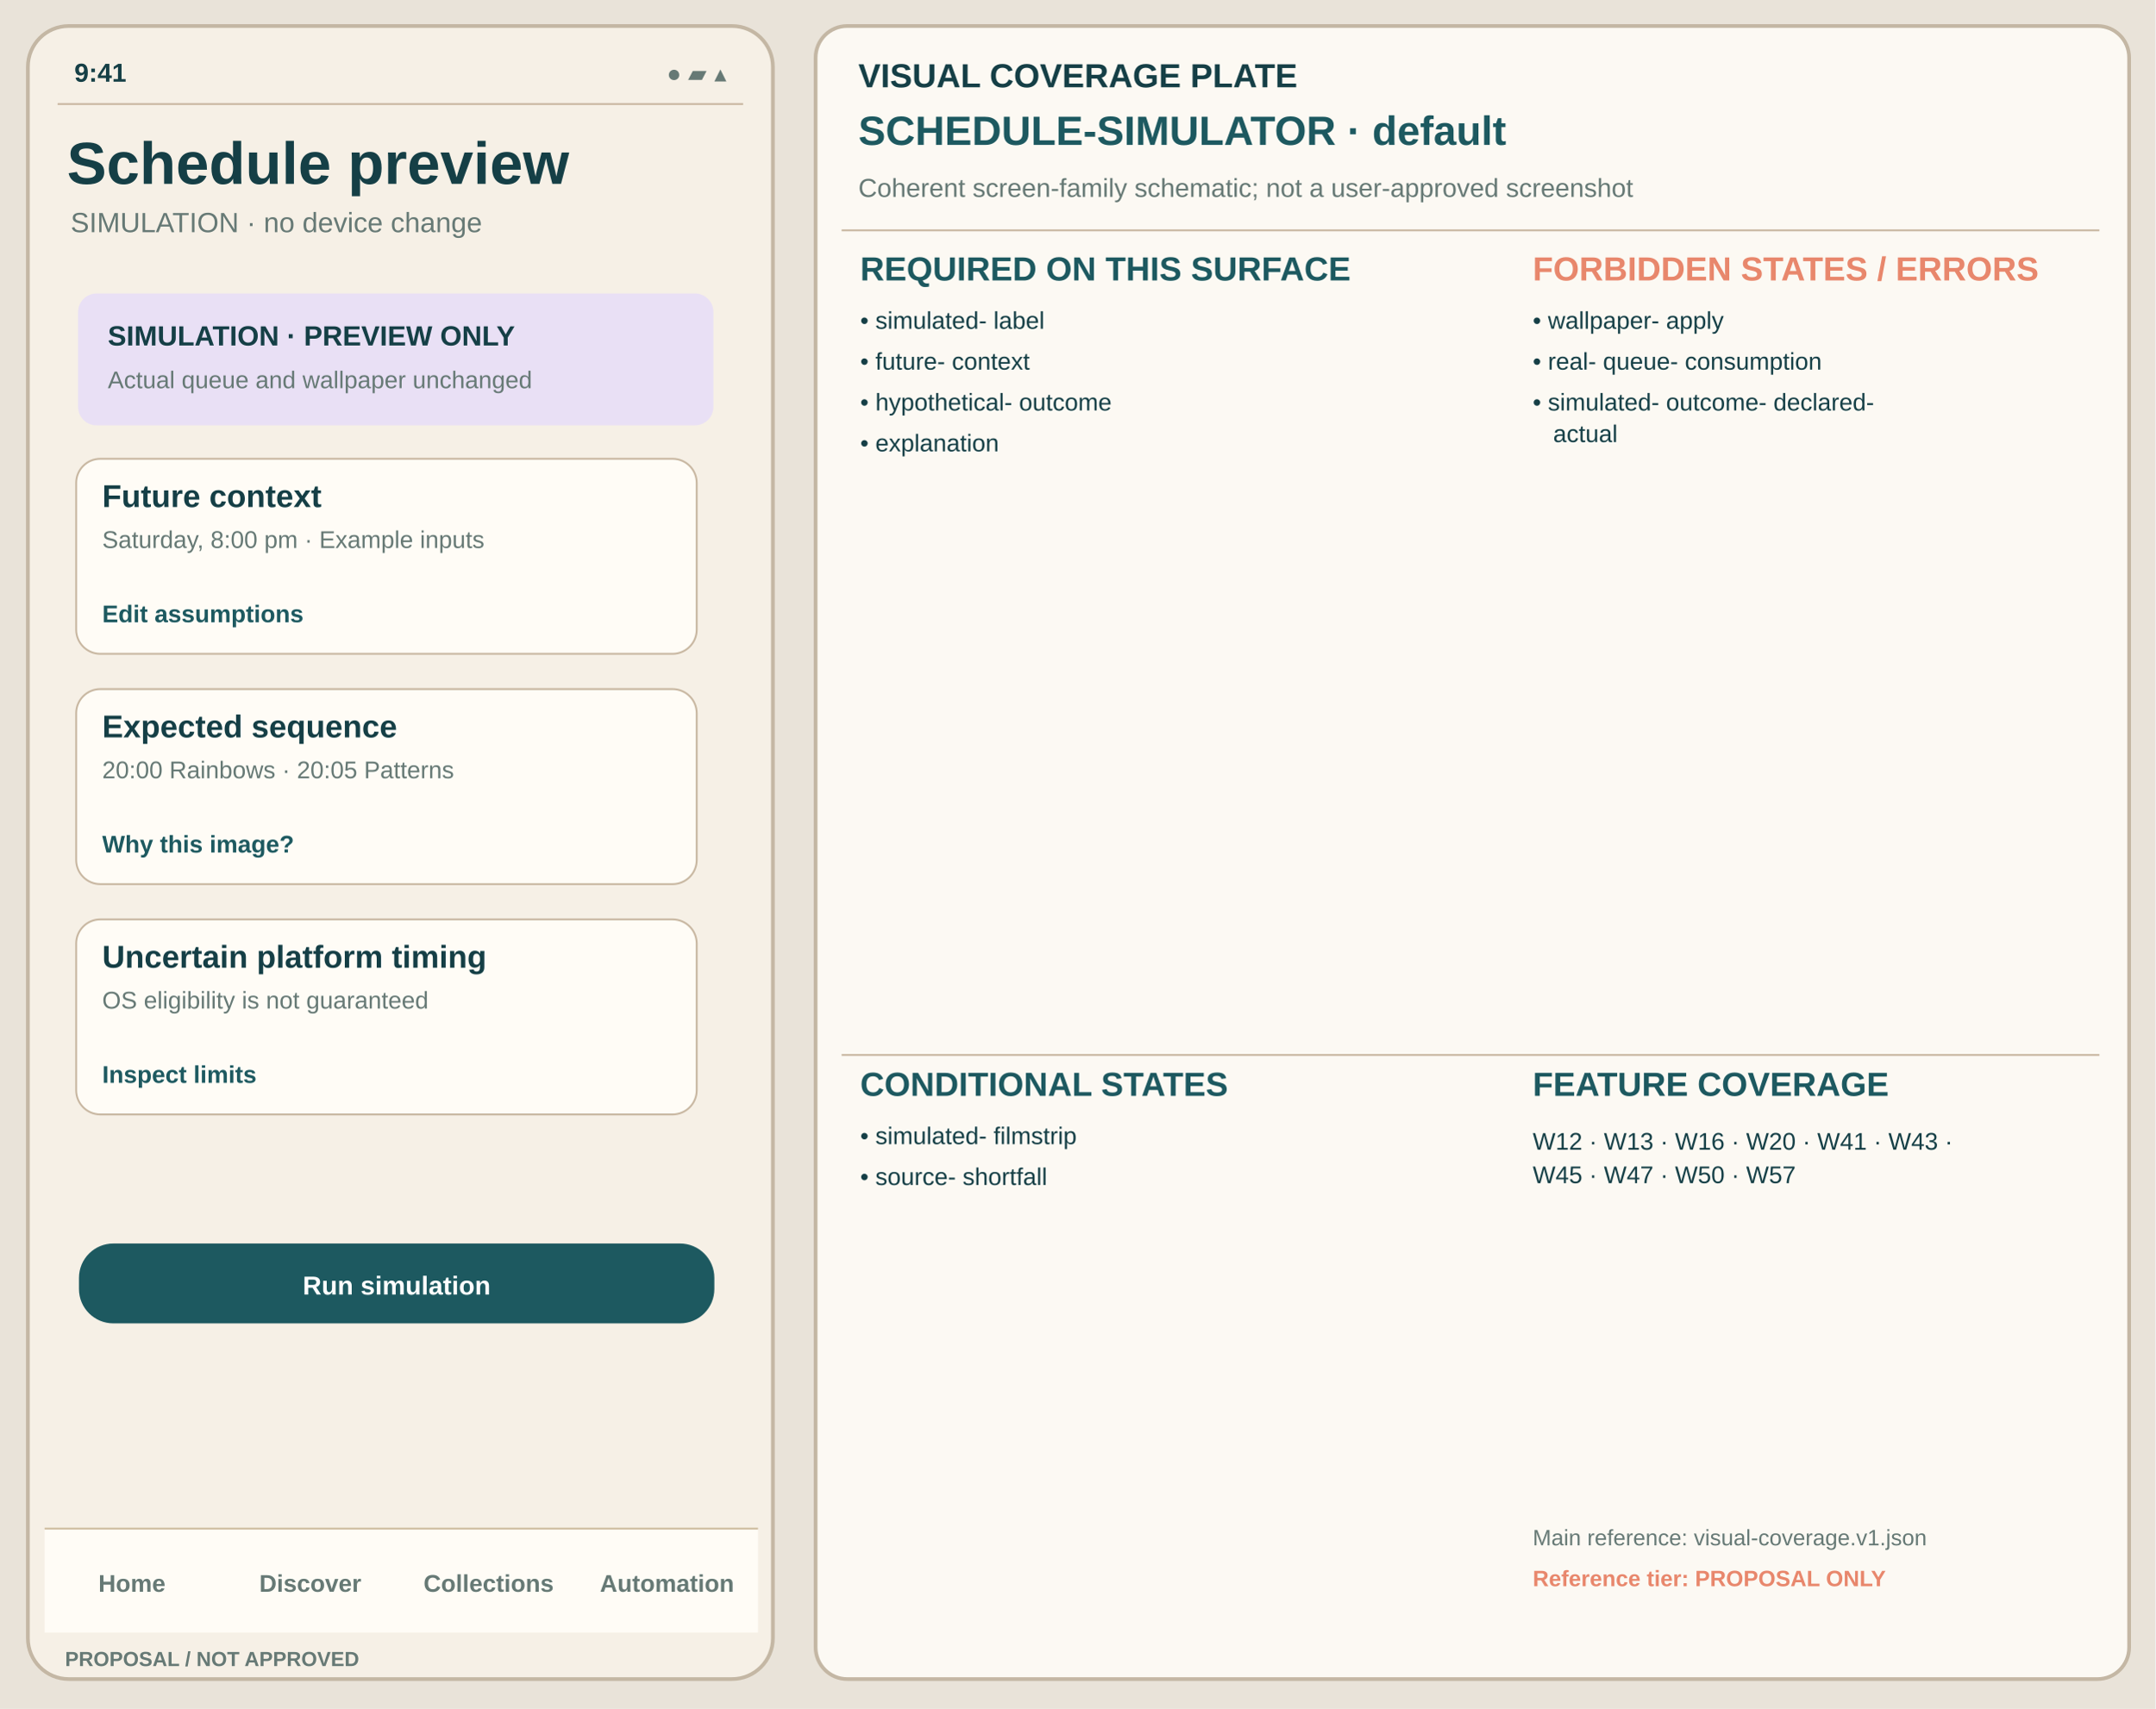
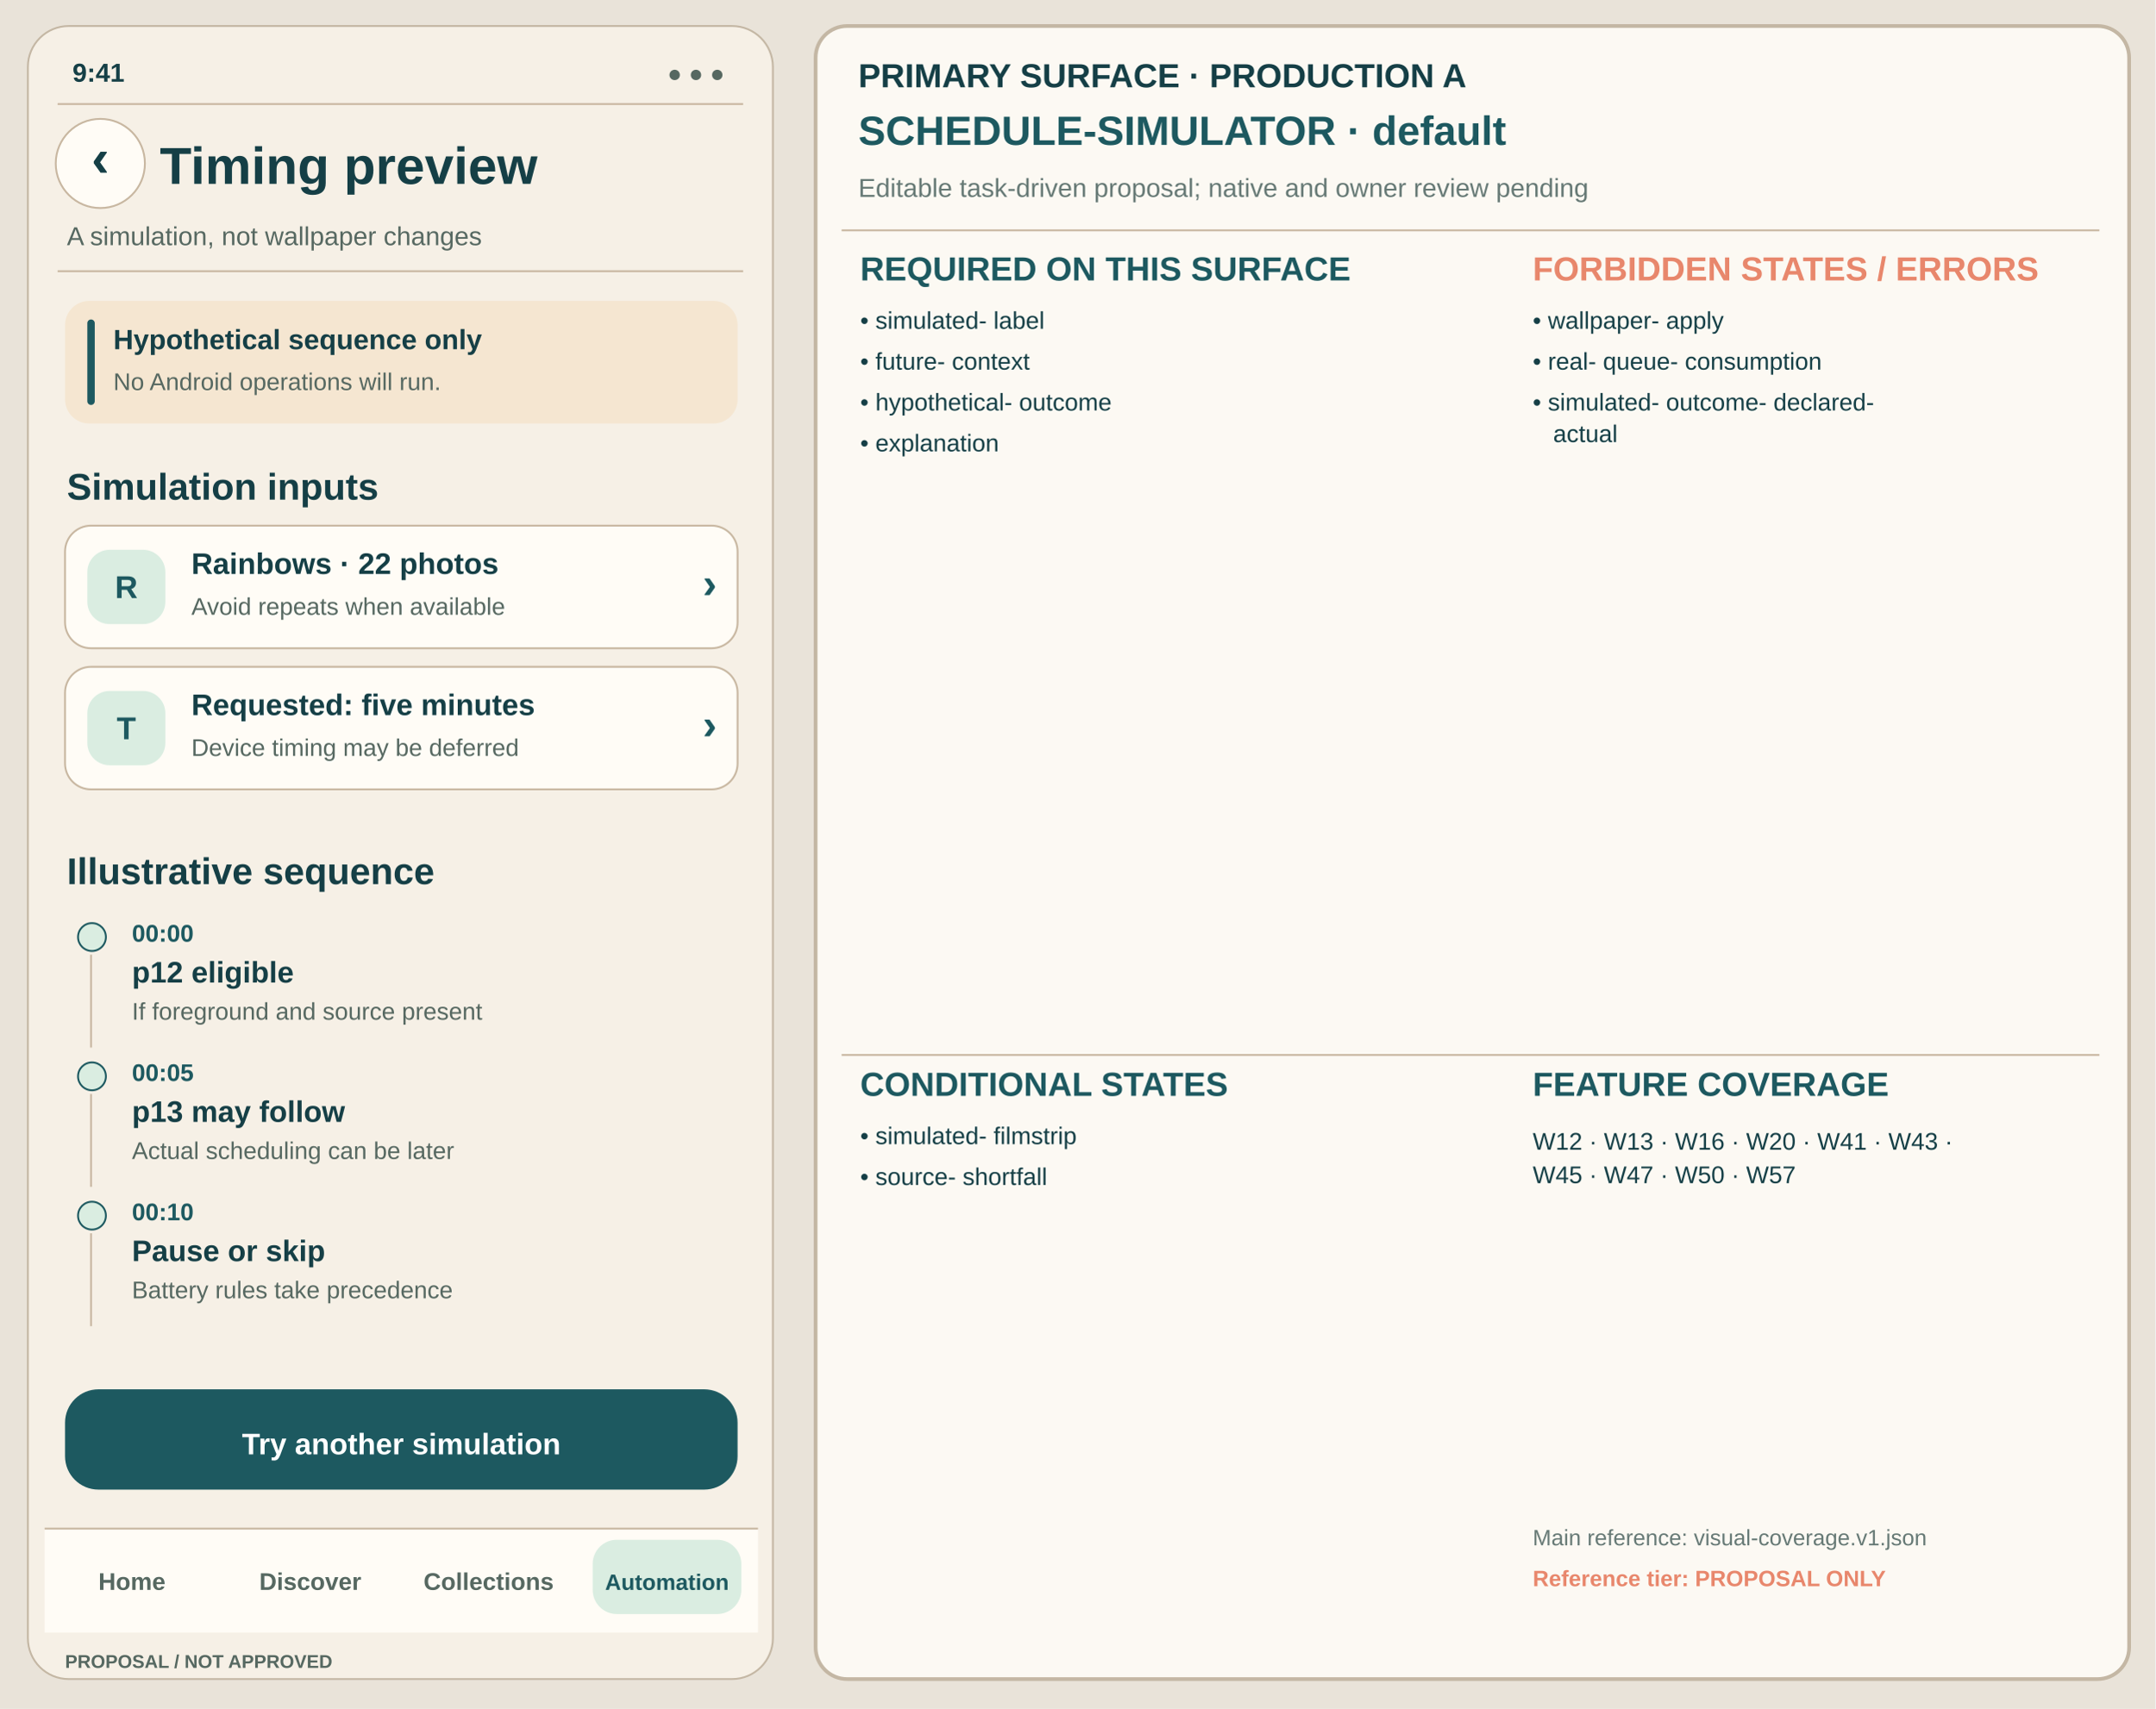
<svg xmlns="http://www.w3.org/2000/svg" width="1160" height="920" viewBox="0 0 1160 920" role="img" aria-label="Proposed Glimpse schedule-simulator annotated layout, default state, not yet approved">
-   <rect width="1160" height="920" fill="#E9E3D9" />
-   <rect x="15" y="14" width="401" height="890" rx="22" fill="#F6F0E6" stroke="#C4B7A4" stroke-width="2" />
-   <text x="40" y="44" fill="#153F46" font-family="Arial,Helvetica,sans-serif" font-size="14" font-weight="650" text-anchor="start">9:41</text>
-   <text x="391" y="44" fill="#667975" font-family="Arial,Helvetica,sans-serif" font-size="13" font-weight="400" text-anchor="end">● ▰ ▴</text>
-   <path d="M31 56 L400 56" stroke="#C8B7A1" stroke-width="1" fill="none" />
-   <text x="36" y="99" fill="#153F46" font-family="Arial,Helvetica,sans-serif" font-size="32" font-weight="700" text-anchor="start">Schedule preview</text>
-   <text x="38" y="125" fill="#667975" font-family="Arial,Helvetica,sans-serif" font-size="15" font-weight="400" text-anchor="start">SIMULATION · no device change</text>
-   <rect x="42" y="158" width="342" height="71" rx="10" fill="#E9E0F5" stroke="none" stroke-width="1" />
-   <text x="58" y="186" fill="#153F46" font-family="Arial,Helvetica,sans-serif" font-size="15" font-weight="700" text-anchor="start">SIMULATION · PREVIEW ONLY</text>
-   <text x="58" y="209" fill="#667975" font-family="Arial,Helvetica,sans-serif" font-size="13" font-weight="400" text-anchor="start">Actual queue and wallpaper unchanged</text>
-   <rect x="41" y="247" width="334" height="105" rx="13" fill="#FFFCF6" stroke="#C8B7A1" stroke-width="1" />
-   <text x="55" y="273" fill="#153F46" font-family="Arial,Helvetica,sans-serif" font-size="17" font-weight="650" text-anchor="start">Future context</text>
-   <text x="55" y="295" fill="#667975" font-family="Arial,Helvetica,sans-serif" font-size="13" font-weight="400" text-anchor="start">Saturday, 8:00 pm · Example inputs</text>
-   <text x="55" y="335" fill="#1D5960" font-family="Arial,Helvetica,sans-serif" font-size="13" font-weight="650" text-anchor="start">Edit assumptions</text>
-   <rect x="41" y="371" width="334" height="105" rx="13" fill="#FFFCF6" stroke="#C8B7A1" stroke-width="1" />
-   <text x="55" y="397" fill="#153F46" font-family="Arial,Helvetica,sans-serif" font-size="17" font-weight="650" text-anchor="start">Expected sequence</text>
-   <text x="55" y="419" fill="#667975" font-family="Arial,Helvetica,sans-serif" font-size="13" font-weight="400" text-anchor="start">20:00 Rainbows · 20:05 Patterns</text>
-   <text x="55" y="459" fill="#1D5960" font-family="Arial,Helvetica,sans-serif" font-size="13" font-weight="650" text-anchor="start">Why this image?</text>
-   <rect x="41" y="495" width="334" height="105" rx="13" fill="#FFFCF6" stroke="#C8B7A1" stroke-width="1" />
-   <text x="55" y="521" fill="#153F46" font-family="Arial,Helvetica,sans-serif" font-size="17" font-weight="650" text-anchor="start">Uncertain platform timing</text>
-   <text x="55" y="543" fill="#667975" font-family="Arial,Helvetica,sans-serif" font-size="13" font-weight="400" text-anchor="start">OS eligibility is not guaranteed</text>
-   <text x="55" y="583" fill="#1D5960" font-family="Arial,Helvetica,sans-serif" font-size="13" font-weight="650" text-anchor="start">Inspect limits</text>
-   <rect x="43" y="670" width="341" height="42" rx="18" fill="#1D5960" stroke="#1D5960" stroke-width="1" />
-   <text x="213.5" y="697" fill="#FFFFFF" font-family="Arial,Helvetica,sans-serif" font-size="14" font-weight="650" text-anchor="middle">Run simulation</text>
-   <rect x="24" y="823" width="384" height="56" rx="0" fill="#FFFCF6" stroke="none" stroke-width="1" />
-   <path d="M24 823 L408 823" stroke="#CEBC9F" stroke-width="1" fill="none" />
-   <text x="71" y="857" fill="#667975" font-family="Arial,Helvetica,sans-serif" font-size="13" font-weight="600" text-anchor="middle">Home</text>
-   <text x="167" y="857" fill="#667975" font-family="Arial,Helvetica,sans-serif" font-size="13" font-weight="600" text-anchor="middle">Discover</text>
-   <text x="263" y="857" fill="#667975" font-family="Arial,Helvetica,sans-serif" font-size="13" font-weight="600" text-anchor="middle">Collections</text>
-   <text x="359" y="857" fill="#667975" font-family="Arial,Helvetica,sans-serif" font-size="13" font-weight="600" text-anchor="middle">Automation</text>
-   <text x="35" y="897" fill="#667975" font-family="Arial,Helvetica,sans-serif" font-size="11" font-weight="650" text-anchor="start">PROPOSAL / NOT APPROVED</text>
+   <rect x="0" y="0" width="1160" height="920" rx="0" fill="#E9E3D9" stroke="none" />
+   <rect x="15" y="14" width="401" height="890" rx="22" fill="#F6F0E6" stroke="#C4B7A4" />
+   <text x="39" y="44" fill="#153F46" font-size="14" font-weight="700" font-family="Arial,Helvetica,sans-serif" text-anchor="start">9:41</text>
+   <text x="390" y="44" fill="#566861" font-size="13" font-weight="700" font-family="Arial,Helvetica,sans-serif" text-anchor="end">●  ●  ●</text>
+   <path d="M31 56 L400 56" fill="none" stroke="#C8B7A1" />
+   <path d="M31 146 L400 146" fill="none" stroke="#C8B7A1" />
+   <rect x="30" y="64" width="48" height="48" rx="24" fill="#FFFCF6" stroke="#C8B7A1" />
+   <text x="54" y="95" fill="#153F46" font-size="29" font-weight="700" font-family="Arial,Helvetica,sans-serif" text-anchor="middle">‹</text>
+   <text x="86" y="99" fill="#153F46" font-size="28" font-weight="700" font-family="Arial,Helvetica,sans-serif" text-anchor="start">Timing preview</text>
+   <text x="36" y="132" fill="#566861" font-size="14" font-weight="500" font-family="Arial,Helvetica,sans-serif" text-anchor="start">A simulation, not wallpaper changes</text>
+   <rect x="35" y="162" width="362" height="66" rx="13" fill="#F5E6D1" stroke="none" />
+   <rect x="47" y="172" width="4" height="46" rx="2" fill="#1D5960" stroke="none" />
+   <text x="61" y="188" fill="#153F46" font-size="15" font-weight="700" font-family="Arial,Helvetica,sans-serif" text-anchor="start">Hypothetical sequence only</text>
+   <text x="61" y="210" fill="#566861" font-size="13" font-weight="500" font-family="Arial,Helvetica,sans-serif" text-anchor="start">No Android operations will run.</text>
+   <text x="36" y="269" fill="#153F46" font-size="20" font-weight="700" font-family="Arial,Helvetica,sans-serif" text-anchor="start">Simulation inputs</text>
+   <rect x="35" y="283" width="362" height="66" rx="14" fill="#FFFCF6" stroke="#C8B7A1" />
+   <rect x="47" y="296" width="42" height="40" rx="12" fill="#DAEDE1" stroke="none" />
+   <text x="68" y="322" fill="#1D5960" font-size="17" font-weight="700" font-family="Arial,Helvetica,sans-serif" text-anchor="middle">R</text>
+   <text x="103" y="309" fill="#153F46" font-size="16" font-weight="700" font-family="Arial,Helvetica,sans-serif" text-anchor="start">Rainbows · 22 photos</text>
+   <text x="103" y="331" fill="#566861" font-size="13" font-weight="500" font-family="Arial,Helvetica,sans-serif" text-anchor="start">Avoid repeats when available</text>
+   <text x="382" y="322" fill="#1D5960" font-size="23" font-weight="700" font-family="Arial,Helvetica,sans-serif" text-anchor="middle">›</text>
+   <rect x="35" y="359" width="362" height="66" rx="14" fill="#FFFCF6" stroke="#C8B7A1" />
+   <rect x="47" y="372" width="42" height="40" rx="12" fill="#DAEDE1" stroke="none" />
+   <text x="68" y="398" fill="#1D5960" font-size="17" font-weight="700" font-family="Arial,Helvetica,sans-serif" text-anchor="middle">T</text>
+   <text x="103" y="385" fill="#153F46" font-size="16" font-weight="700" font-family="Arial,Helvetica,sans-serif" text-anchor="start">Requested: five minutes</text>
+   <text x="103" y="407" fill="#566861" font-size="13" font-weight="500" font-family="Arial,Helvetica,sans-serif" text-anchor="start">Device timing may be deferred</text>
+   <text x="382" y="398" fill="#1D5960" font-size="23" font-weight="700" font-family="Arial,Helvetica,sans-serif" text-anchor="middle">›</text>
+   <text x="36" y="476" fill="#153F46" font-size="20" font-weight="700" font-family="Arial,Helvetica,sans-serif" text-anchor="start">Illustrative sequence</text>
+   <rect x="42" y="497" width="15" height="15" rx="8" fill="#DAEDE1" stroke="#1D5960" />
+   <path d="M49 514 L49 564" fill="none" stroke="#C8B7A1" />
+   <text x="71" y="507" fill="#1D5960" font-size="13" font-weight="700" font-family="Arial,Helvetica,sans-serif" text-anchor="start">00:00</text>
+   <text x="71" y="529" fill="#153F46" font-size="16" font-weight="700" font-family="Arial,Helvetica,sans-serif" text-anchor="start">p12 eligible</text>
+   <text x="71" y="549" fill="#566861" font-size="13" font-weight="500" font-family="Arial,Helvetica,sans-serif" text-anchor="start">If foreground and source present</text>
+   <rect x="42" y="572" width="15" height="15" rx="8" fill="#DAEDE1" stroke="#1D5960" />
+   <path d="M49 589 L49 639" fill="none" stroke="#C8B7A1" />
+   <text x="71" y="582" fill="#1D5960" font-size="13" font-weight="700" font-family="Arial,Helvetica,sans-serif" text-anchor="start">00:05</text>
+   <text x="71" y="604" fill="#153F46" font-size="16" font-weight="700" font-family="Arial,Helvetica,sans-serif" text-anchor="start">p13 may follow</text>
+   <text x="71" y="624" fill="#566861" font-size="13" font-weight="500" font-family="Arial,Helvetica,sans-serif" text-anchor="start">Actual scheduling can be later</text>
+   <rect x="42" y="647" width="15" height="15" rx="8" fill="#DAEDE1" stroke="#1D5960" />
+   <path d="M49 664 L49 714" fill="none" stroke="#C8B7A1" />
+   <text x="71" y="657" fill="#1D5960" font-size="13" font-weight="700" font-family="Arial,Helvetica,sans-serif" text-anchor="start">00:10</text>
+   <text x="71" y="679" fill="#153F46" font-size="16" font-weight="700" font-family="Arial,Helvetica,sans-serif" text-anchor="start">Pause or skip</text>
+   <text x="71" y="699" fill="#566861" font-size="13" font-weight="500" font-family="Arial,Helvetica,sans-serif" text-anchor="start">Battery rules take precedence</text>
+   <rect x="35" y="748" width="362" height="54" rx="18" fill="#1D5960" stroke="none" />
+   <text x="216" y="783" fill="#FFFFFF" font-size="16" font-weight="700" font-family="Arial,Helvetica,sans-serif" text-anchor="middle">Try another simulation</text>
+   <rect x="24" y="823" width="384" height="56" rx="0" fill="#FFFCF6" stroke="none" />
+   <path d="M24 823 L408 823" fill="none" stroke="#C8B7A1" />
+   <text x="71" y="856" fill="#566861" font-size="13" font-weight="600" font-family="Arial,Helvetica,sans-serif" text-anchor="middle">Home</text>
+   <text x="167" y="856" fill="#566861" font-size="13" font-weight="600" font-family="Arial,Helvetica,sans-serif" text-anchor="middle">Discover</text>
+   <text x="263" y="856" fill="#566861" font-size="13" font-weight="600" font-family="Arial,Helvetica,sans-serif" text-anchor="middle">Collections</text>
+   <rect x="319" y="829" width="80" height="40" rx="13" fill="#DAEDE1" stroke="none" />
+   <text x="359" y="856" fill="#1D5960" font-size="12" font-weight="700" font-family="Arial,Helvetica,sans-serif" text-anchor="middle">Automation</text>
+   <text x="35" y="898" fill="#566861" font-size="10" font-weight="700" font-family="Arial,Helvetica,sans-serif" text-anchor="start">PROPOSAL / NOT APPROVED</text>
  <rect x="439" y="14" width="707" height="890" rx="17" fill="#FCF9F3" stroke="#C4B7A4" stroke-width="2" />
-   <text x="462" y="47" fill="#153F46" font-family="Arial,Helvetica,sans-serif" font-size="18" font-weight="700" text-anchor="start">VISUAL COVERAGE PLATE</text>
+   <text x="462" y="47" fill="#153F46" font-family="Arial,Helvetica,sans-serif" font-size="18" font-weight="700" text-anchor="start">PRIMARY SURFACE · PRODUCTION A</text>
  <text x="462" y="78" fill="#1D5960" font-family="Arial,Helvetica,sans-serif" font-size="22" font-weight="700" text-anchor="start">SCHEDULE-SIMULATOR · default</text>
-   <text x="462" y="106" fill="#667975" font-family="Arial,Helvetica,sans-serif" font-size="14" font-weight="400" text-anchor="start">Coherent screen-family schematic; not a user-approved screenshot</text>
+   <text x="462" y="106" fill="#667975" font-family="Arial,Helvetica,sans-serif" font-size="14" font-weight="400" text-anchor="start">Editable task-driven proposal; native and owner review pending</text>
  <path d="M453 124 L1130 124" stroke="#C8B7A1" stroke-width="1" fill="none" />
  <text x="463" y="151" fill="#1D5960" font-family="Arial,Helvetica,sans-serif" font-size="18" font-weight="700" text-anchor="start">REQUIRED ON THIS SURFACE</text>
  <text x="463" y="177" fill="#153F46" font-family="Arial,Helvetica,sans-serif" font-size="13" font-weight="400" text-anchor="start">• simulated- label</text>
  <text x="463" y="199" fill="#153F46" font-family="Arial,Helvetica,sans-serif" font-size="13" font-weight="400" text-anchor="start">• future- context</text>
  <text x="463" y="221" fill="#153F46" font-family="Arial,Helvetica,sans-serif" font-size="13" font-weight="400" text-anchor="start">• hypothetical- outcome</text>
  <text x="463" y="243" fill="#153F46" font-family="Arial,Helvetica,sans-serif" font-size="13" font-weight="400" text-anchor="start">• explanation</text>
  <text x="825" y="151" fill="#E8876C" font-family="Arial,Helvetica,sans-serif" font-size="18" font-weight="700" text-anchor="start">FORBIDDEN STATES / ERRORS</text>
  <text x="825" y="177" fill="#153F46" font-family="Arial,Helvetica,sans-serif" font-size="13" font-weight="400" text-anchor="start">• wallpaper- apply</text>
  <text x="825" y="199" fill="#153F46" font-family="Arial,Helvetica,sans-serif" font-size="13" font-weight="400" text-anchor="start">• real- queue- consumption</text>
  <text x="825" y="221" fill="#153F46" font-family="Arial,Helvetica,sans-serif" font-size="13" font-weight="400" text-anchor="start">• simulated- outcome- declared-</text>
  <text x="836" y="238" fill="#153F46" font-family="Arial,Helvetica,sans-serif" font-size="13" font-weight="400" text-anchor="start">actual</text>
  <path d="M453 568 L1130 568" stroke="#C8B7A1" stroke-width="1" fill="none" />
  <text x="463" y="590" fill="#1D5960" font-family="Arial,Helvetica,sans-serif" font-size="18" font-weight="700" text-anchor="start">CONDITIONAL STATES</text>
  <text x="463" y="616" fill="#153F46" font-family="Arial,Helvetica,sans-serif" font-size="13" font-weight="400" text-anchor="start">• simulated- filmstrip</text>
  <text x="463" y="638" fill="#153F46" font-family="Arial,Helvetica,sans-serif" font-size="13" font-weight="400" text-anchor="start">• source- shortfall</text>
  <text x="825" y="590" fill="#1D5960" font-family="Arial,Helvetica,sans-serif" font-size="18" font-weight="700" text-anchor="start">FEATURE COVERAGE</text>
  <text x="825" y="619" fill="#153F46" font-family="Arial,Helvetica,sans-serif" font-size="13" font-weight="400" text-anchor="start">W12 · W13 · W16 · W20 · W41 · W43 ·</text>
  <text x="825" y="637" fill="#153F46" font-family="Arial,Helvetica,sans-serif" font-size="13" font-weight="400" text-anchor="start">W45 · W47 · W50 · W57</text>
  <text x="825" y="832" fill="#667975" font-family="Arial,Helvetica,sans-serif" font-size="12" font-weight="400" text-anchor="start">Main reference: visual-coverage.v1.json</text>
  <text x="825" y="854" fill="#E8876C" font-family="Arial,Helvetica,sans-serif" font-size="12" font-weight="700" text-anchor="start">Reference tier: PROPOSAL ONLY</text>
</svg>
